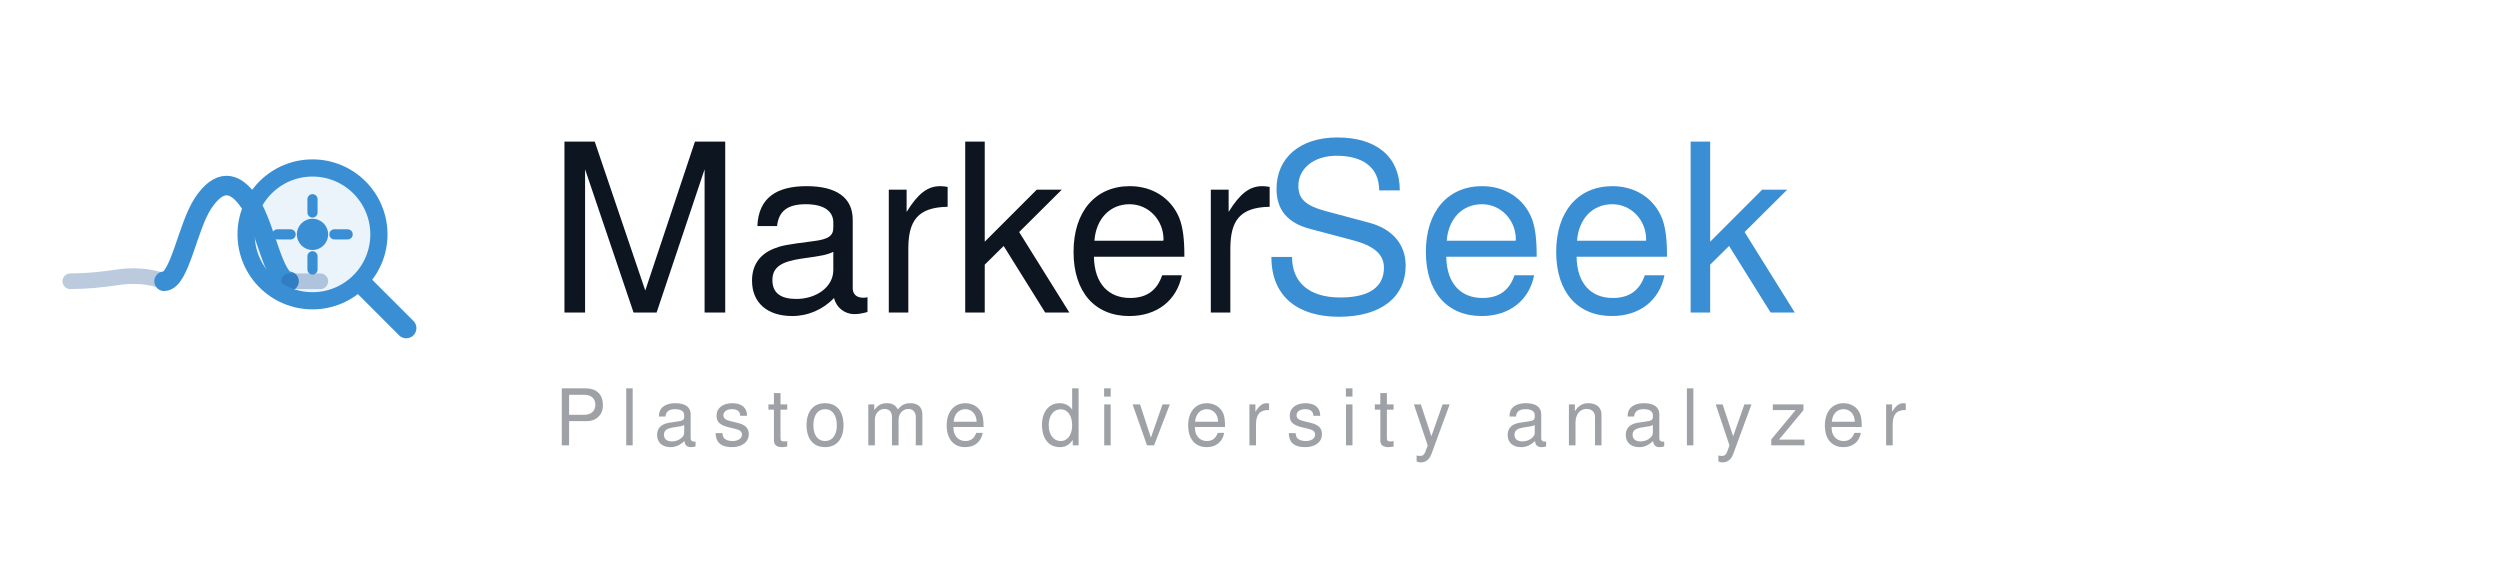
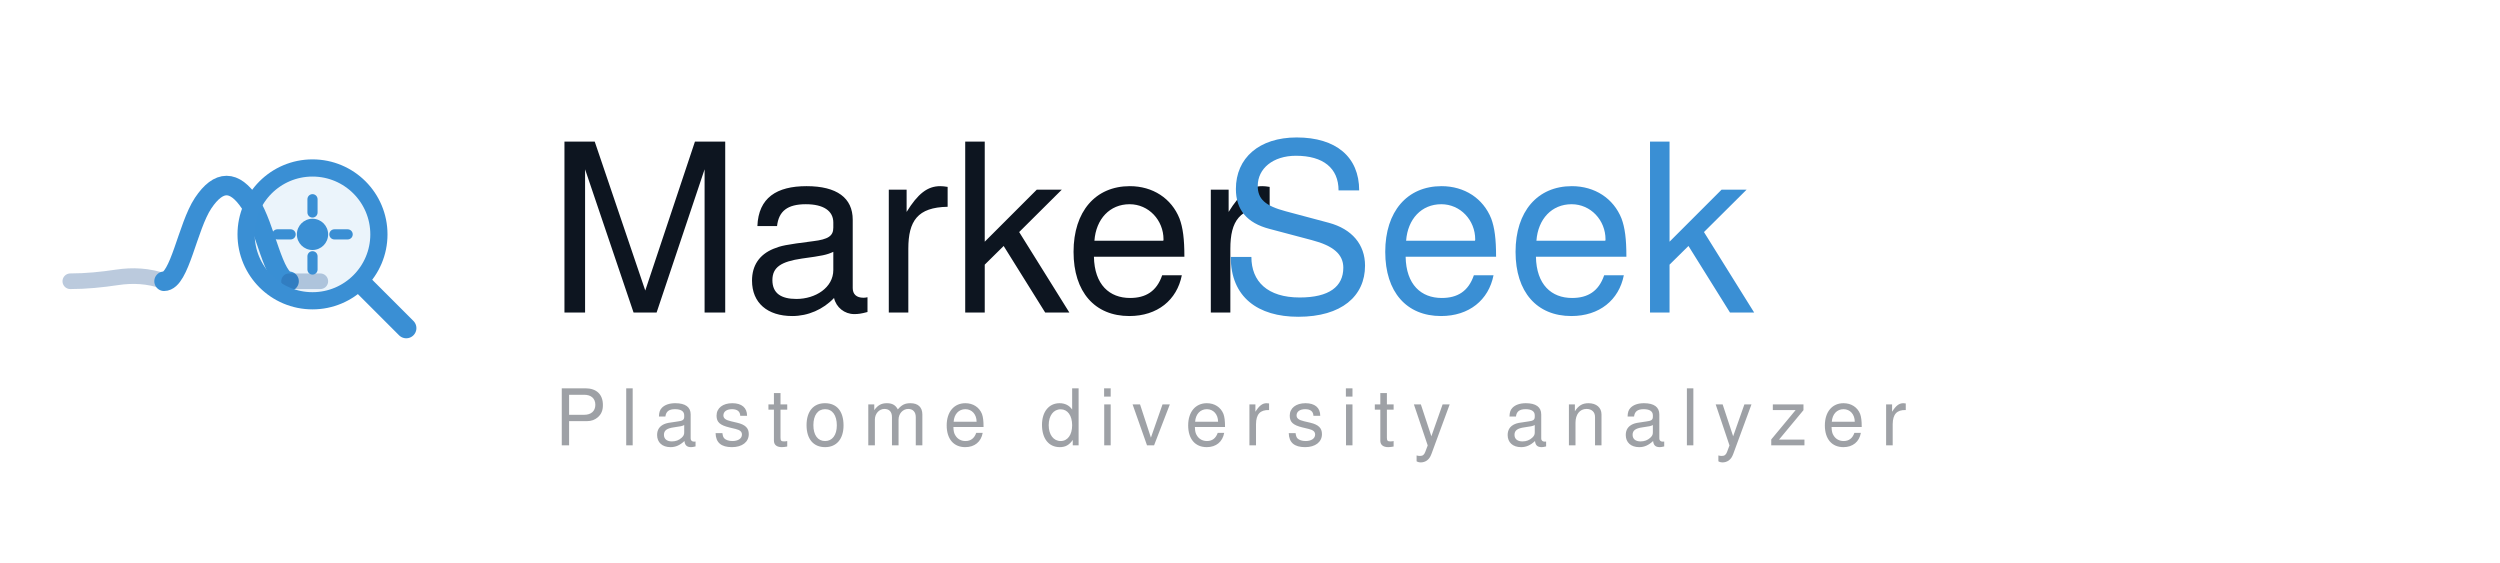
<svg xmlns="http://www.w3.org/2000/svg" id="_图层_1" data-name="图层_1" version="1.1" viewBox="0 0 320 72">
  <defs>
    <style>
      .st0 {
        opacity: .3;
        stroke: #1a4d8c;
        stroke-width: 2px;
      }

      .st0, .st1, .st2, .st3 {
        fill: none;
        stroke-linecap: round;
      }

      .st0, .st4, .st5, .st6, .st7 {
        isolation: isolate;
      }

      .st1 {
        stroke-width: 2.5px;
      }

      .st1, .st2, .st3, .st8 {
        stroke: #3a8fd4;
      }

      .st4 {
        font-family: Helvetica, Helvetica;
        font-size: 10px;
        letter-spacing: .2em;
        opacity: .4;
      }

      .st4, .st6 {
        fill: #0d1520;
      }

      .st2 {
        stroke-width: 2.6px;
      }

      .st6, .st7 {
        font-family: HelveticaNeue-Medium, 'Helvetica Neue';
        font-size: 30px;
        font-weight: 500;
        letter-spacing: 0em;
      }

      .st3 {
        stroke-width: 1.3px;
      }

      .st9, .st7, .st8 {
        fill: #3a8fd4;
      }

      .st8 {
        fill-opacity: .1;
        stroke-width: 2.2px;
      }
    </style>
  </defs>
  <g>
    <path class="st0" d="M9,36c2,0,4-.2,6-.5s4-.2,6,.5" />
    <path class="st1" d="M21,36c2,0,3-7,5-10s4-3,6,0,3,10,5,10" />
    <path class="st0" d="M37,36h4" />
    <circle class="st8" cx="40" cy="30" r="8.5" />
    <line class="st2" x1="46.5" y1="36.5" x2="52" y2="42" />
    <circle class="st9" cx="40" cy="30" r="2" />
    <line class="st3" x1="40" y1="25.5" x2="40" y2="27.2" />
    <line class="st3" x1="40" y1="32.8" x2="40" y2="34.5" />
    <line class="st3" x1="35.5" y1="30" x2="37.2" y2="30" />
    <line class="st3" x1="42.8" y1="30" x2="44.5" y2="30" />
  </g>
  <g class="st5">
    <text class="st6" transform="translate(70 40)">
      <tspan x="0" y="0">Marker</tspan>
    </text>
-     <text class="st7" transform="translate(161.3 40)">
+     <text class="st7" transform="translate(156.1 40)">
      <tspan x="0" y="0">Seek</tspan>
    </text>
  </g>
  <text class="st4" transform="translate(71 57)">
    <tspan x="0" y="0">Plastome diversity analyzer</tspan>
  </text>
</svg>
